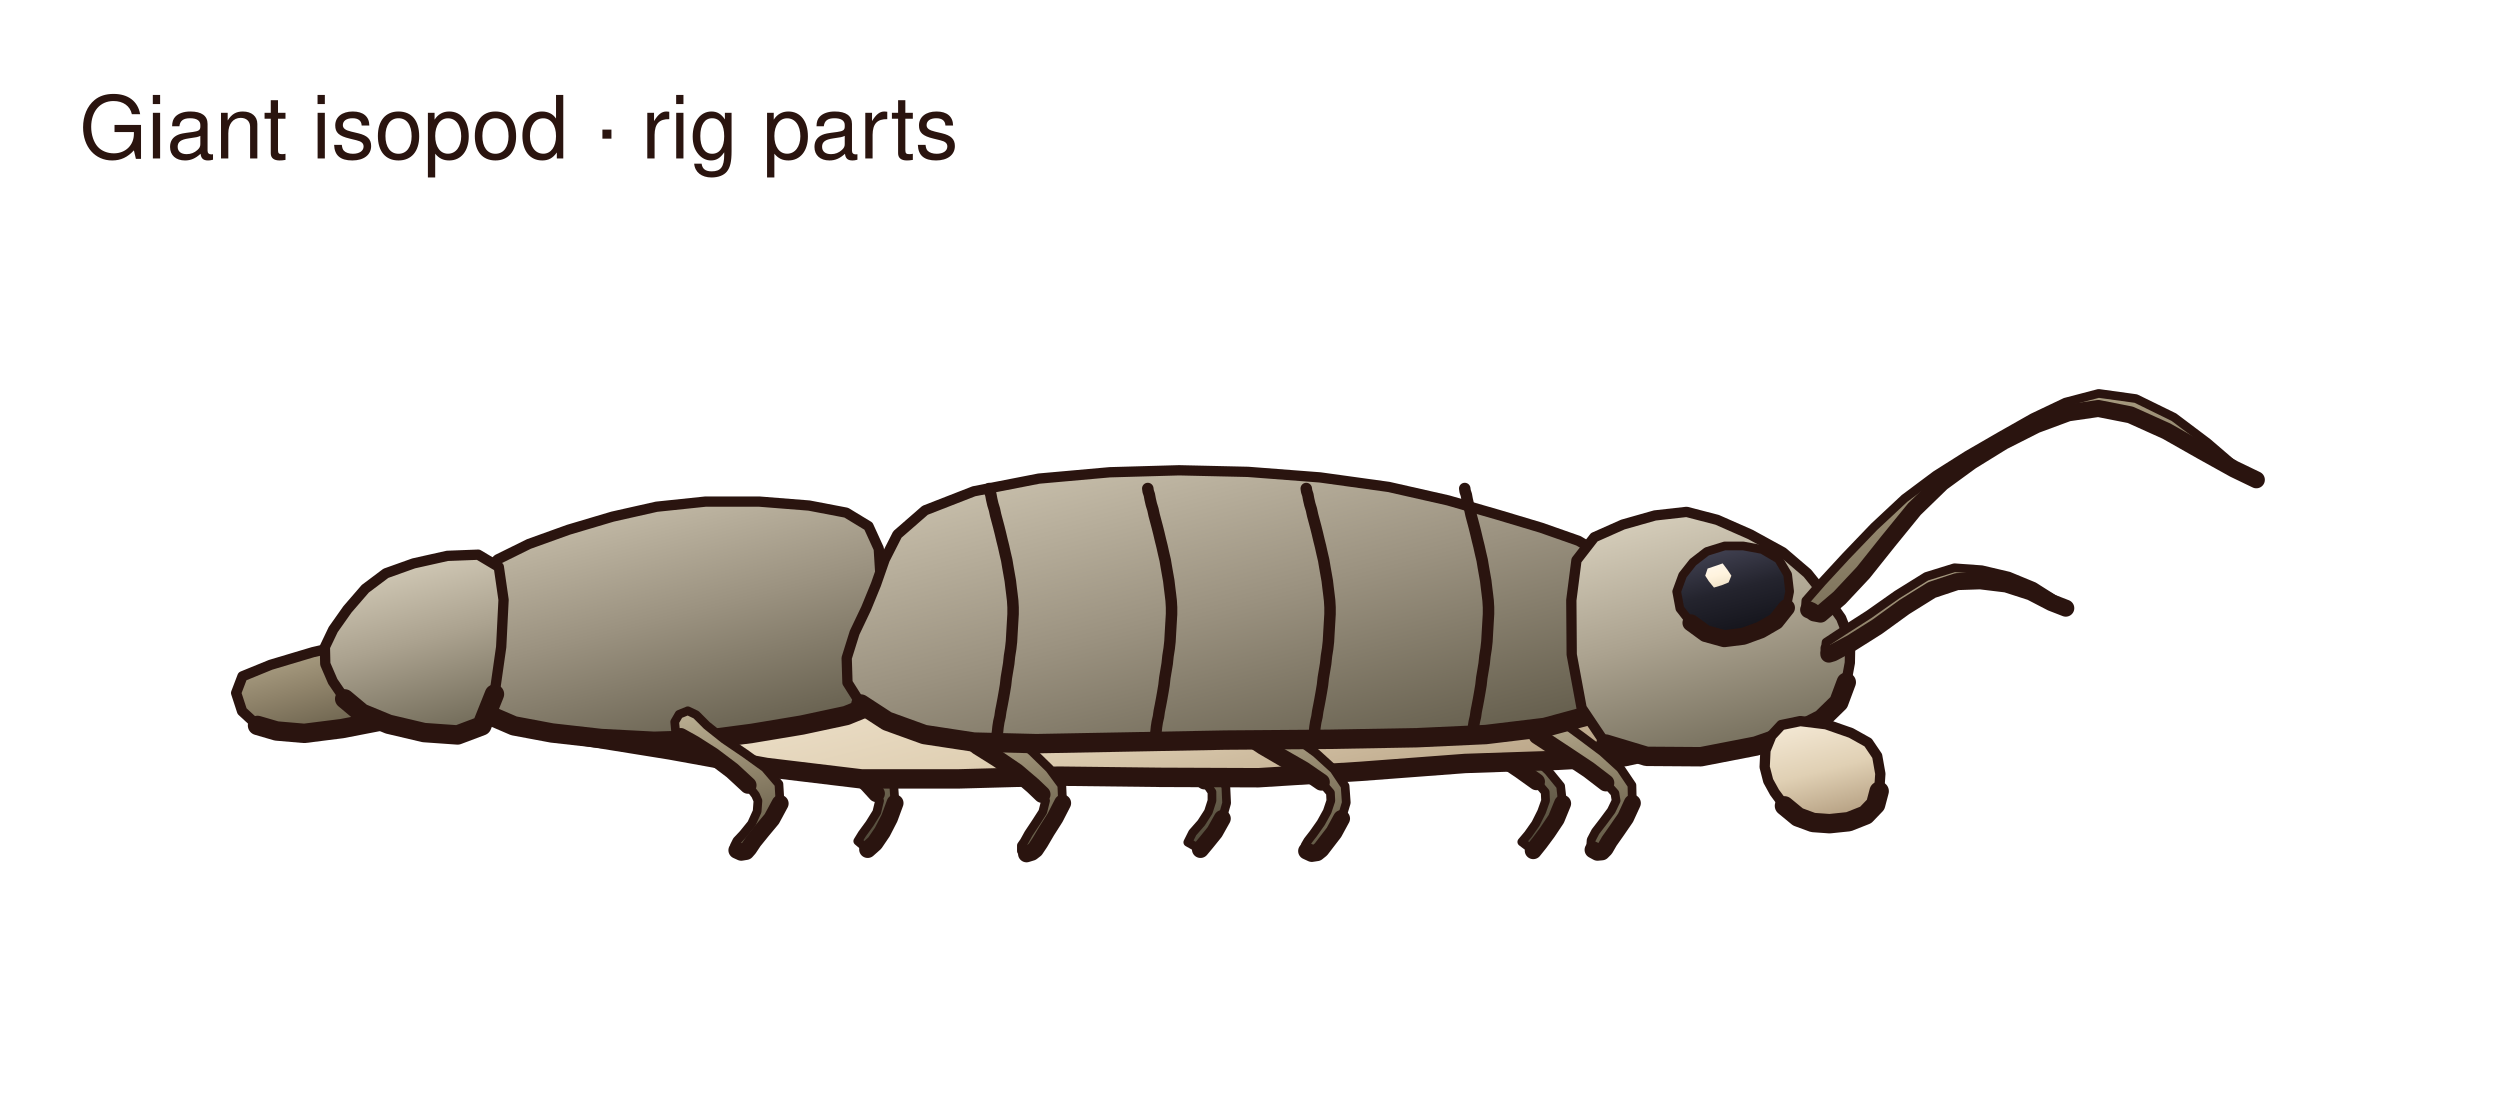
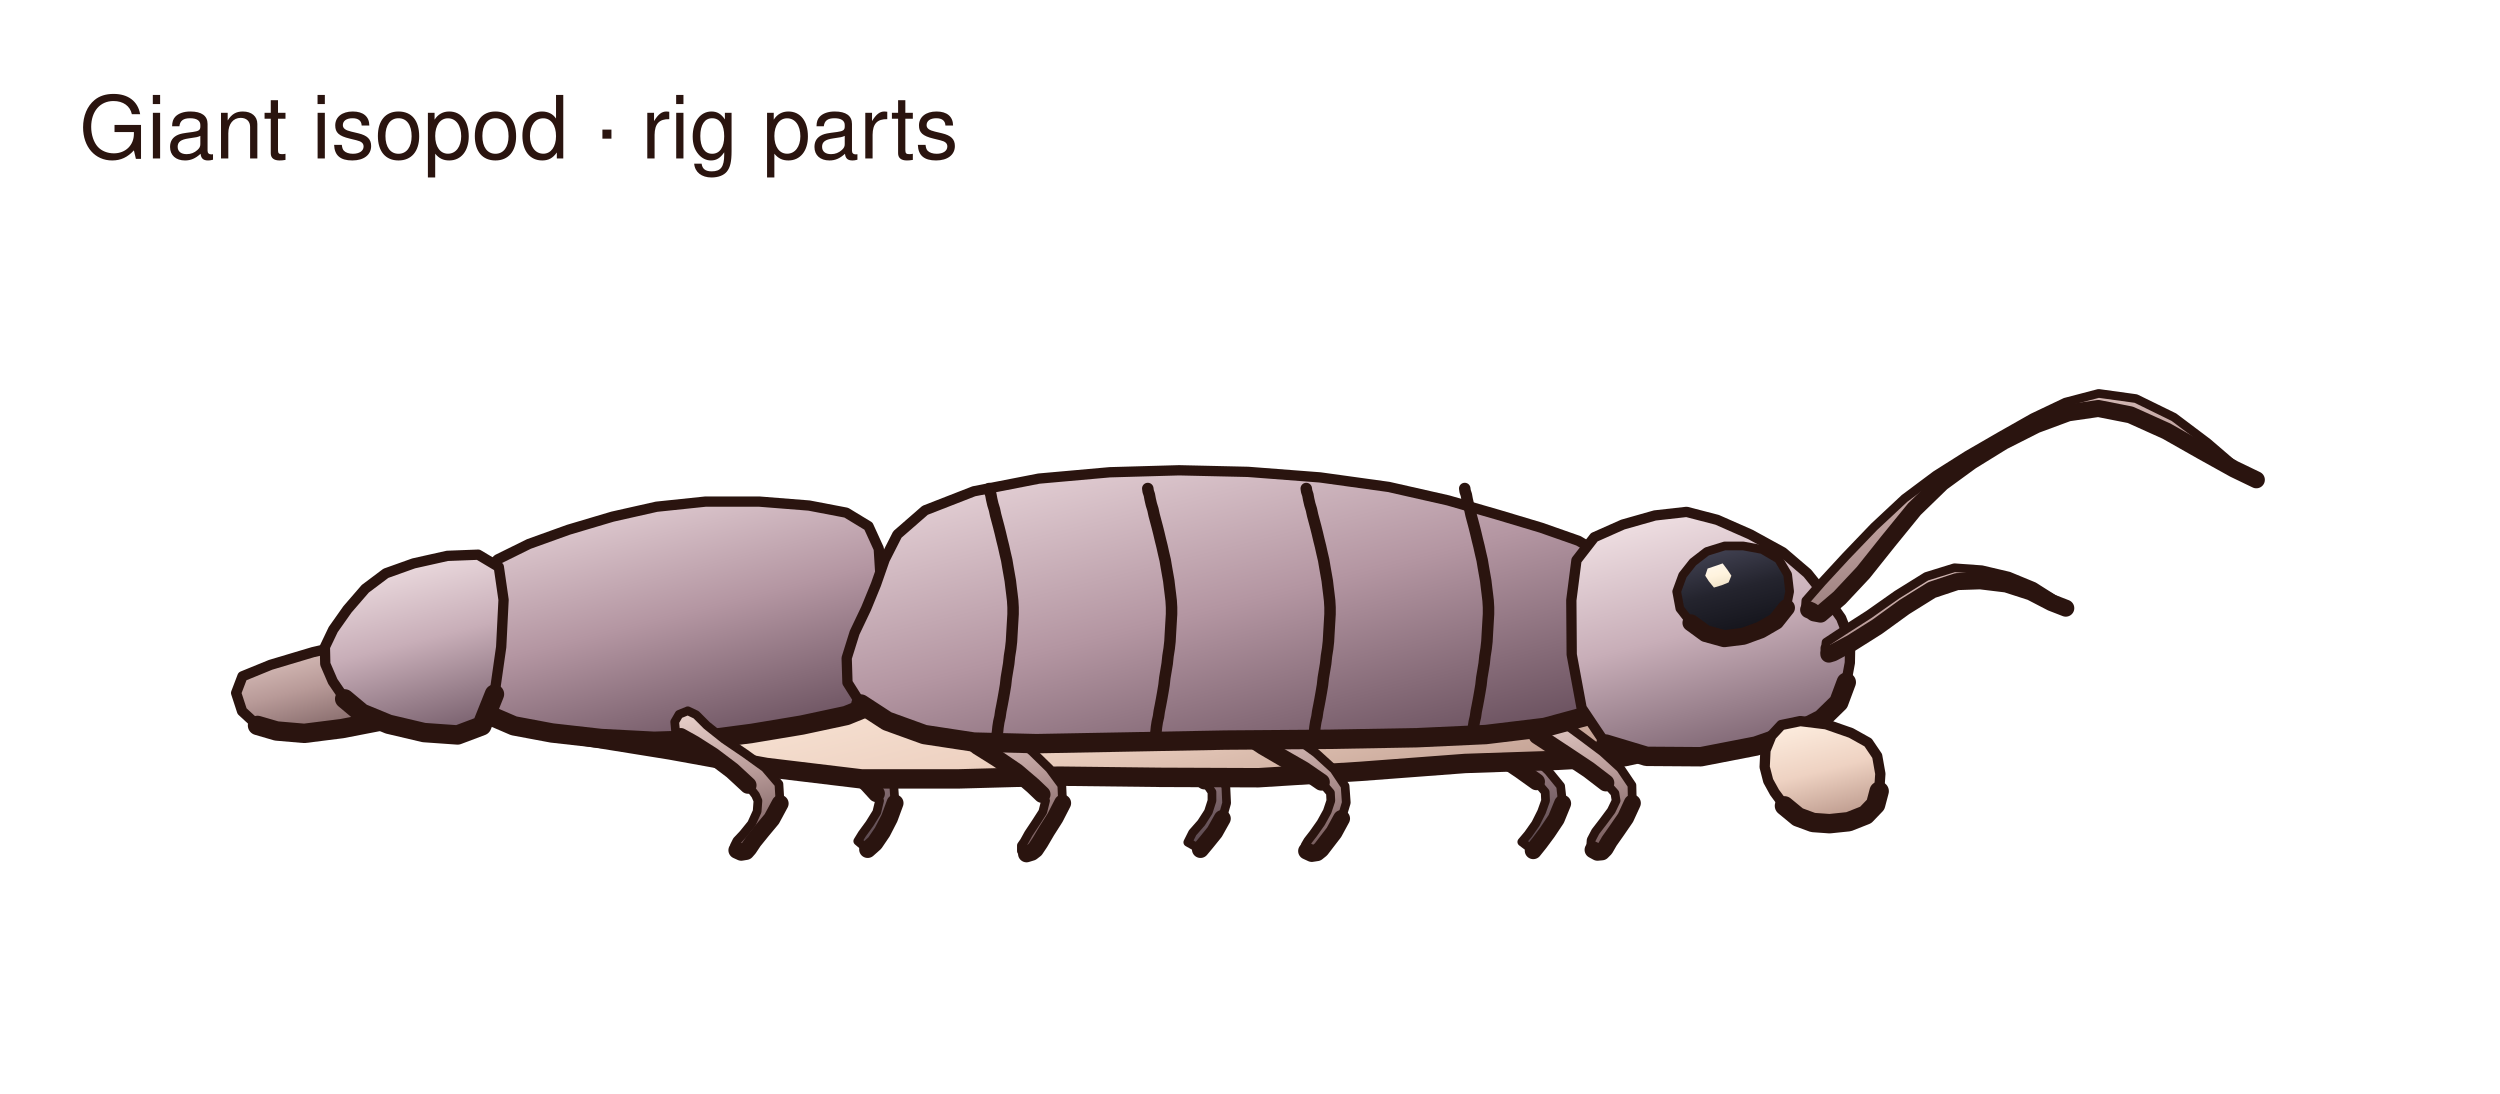
<svg xmlns="http://www.w3.org/2000/svg" width="631" height="276" viewBox="0 0 631 276">
  <defs>
    <linearGradient id="gp-leg-far-0_0" gradientUnits="userSpaceOnUse" x1="377.7" y1="178.5" x2="387.1" y2="215.9">
-       <stop offset="0" stop-color="#9A8F77" />
-       <stop offset=".48" stop-color="#766C57" />
-       <stop offset="1" stop-color="#4A4334" />
+       <stop offset="0" stop-color="#C2AAAA" />
+       <stop offset=".48" stop-color="#94797E" />
+       <stop offset="1" stop-color="#504046" />
    </linearGradient>
    <linearGradient id="gp-leg-far-1_1" gradientUnits="userSpaceOnUse" x1="293.7" y1="178.5" x2="303.1" y2="215.9">
-       <stop offset="0" stop-color="#9A8F77" />
-       <stop offset=".48" stop-color="#766C57" />
-       <stop offset="1" stop-color="#4A4334" />
+       <stop offset="0" stop-color="#C2AAAA" />
+       <stop offset=".48" stop-color="#94797E" />
+       <stop offset="1" stop-color="#504046" />
    </linearGradient>
    <linearGradient id="gp-leg-far-2_2" gradientUnits="userSpaceOnUse" x1="209.7" y1="178.5" x2="219.1" y2="215.9">
-       <stop offset="0" stop-color="#9A8F77" />
-       <stop offset=".48" stop-color="#766C57" />
-       <stop offset="1" stop-color="#4A4334" />
+       <stop offset="0" stop-color="#C2AAAA" />
+       <stop offset=".48" stop-color="#94797E" />
+       <stop offset="1" stop-color="#504046" />
    </linearGradient>
    <linearGradient id="gp-belly_3" gradientUnits="userSpaceOnUse" x1="260" y1="139.9" x2="283.8" y2="235">
-       <stop offset="0" stop-color="#F6EBD8" />
-       <stop offset=".48" stop-color="#E0D0B4" />
-       <stop offset="1" stop-color="#A99274" />
+       <stop offset="0" stop-color="#FFF0E2" />
+       <stop offset=".48" stop-color="#EED2C2" />
+       <stop offset="1" stop-color="#B08C80" />
    </linearGradient>
    <linearGradient id="gp-rear-body_4" gradientUnits="userSpaceOnUse" x1="160.8" y1="115.2" x2="181.6" y2="198.4">
-       <stop offset="0" stop-color="#D2C9B5" />
-       <stop offset=".48" stop-color="#9B9280" />
-       <stop offset="1" stop-color="#585241" />
+       <stop offset="0" stop-color="#EEDCE0" />
+       <stop offset=".48" stop-color="#B496A2" />
+       <stop offset="1" stop-color="#5A4250" />
    </linearGradient>
    <linearGradient id="gp-uropod_5" gradientUnits="userSpaceOnUse" x1="77.8" y1="156.8" x2="86.1" y2="189.9">
-       <stop offset="0" stop-color="#BCB093" />
-       <stop offset=".48" stop-color="#8F836A" />
-       <stop offset="1" stop-color="#5B5340" />
+       <stop offset="0" stop-color="#EAD2CC" />
+       <stop offset=".48" stop-color="#B89A98" />
+       <stop offset="1" stop-color="#6A5052" />
    </linearGradient>
    <linearGradient id="gp-pleotelson_6" gradientUnits="userSpaceOnUse" x1="97.9" y1="136.4" x2="111.3" y2="189.7">
-       <stop offset="0" stop-color="#DDD5C2" />
-       <stop offset=".48" stop-color="#ABA28F" />
-       <stop offset="1" stop-color="#686250" />
+       <stop offset="0" stop-color="#F6E8EA" />
+       <stop offset=".48" stop-color="#C8AEB8" />
+       <stop offset="1" stop-color="#6C5462" />
    </linearGradient>
    <linearGradient id="gp-leg-0_7" gradientUnits="userSpaceOnUse" x1="394.5" y1="177.8" x2="404.3" y2="217">
-       <stop offset="0" stop-color="#BCB093" />
-       <stop offset=".48" stop-color="#8F836A" />
-       <stop offset="1" stop-color="#5B5340" />
+       <stop offset="0" stop-color="#EAD2CC" />
+       <stop offset=".48" stop-color="#B89A98" />
+       <stop offset="1" stop-color="#6A5052" />
    </linearGradient>
    <linearGradient id="gp-leg-1_8" gradientUnits="userSpaceOnUse" x1="322.5" y1="177.8" x2="332.3" y2="217">
-       <stop offset="0" stop-color="#BCB093" />
-       <stop offset=".48" stop-color="#8F836A" />
-       <stop offset="1" stop-color="#5B5340" />
+       <stop offset="0" stop-color="#EAD2CC" />
+       <stop offset=".48" stop-color="#B89A98" />
+       <stop offset="1" stop-color="#6A5052" />
    </linearGradient>
    <linearGradient id="gp-leg-2_9" gradientUnits="userSpaceOnUse" x1="250.5" y1="177.8" x2="260.3" y2="217">
-       <stop offset="0" stop-color="#BCB093" />
-       <stop offset=".48" stop-color="#8F836A" />
-       <stop offset="1" stop-color="#5B5340" />
+       <stop offset="0" stop-color="#EAD2CC" />
+       <stop offset=".48" stop-color="#B89A98" />
+       <stop offset="1" stop-color="#6A5052" />
    </linearGradient>
    <linearGradient id="gp-leg-3_10" gradientUnits="userSpaceOnUse" x1="178.5" y1="177.8" x2="188.3" y2="217">
-       <stop offset="0" stop-color="#BCB093" />
-       <stop offset=".48" stop-color="#8F836A" />
-       <stop offset="1" stop-color="#5B5340" />
+       <stop offset="0" stop-color="#EAD2CC" />
+       <stop offset=".48" stop-color="#B89A98" />
+       <stop offset="1" stop-color="#6A5052" />
    </linearGradient>
    <linearGradient id="gp-body_11" gradientUnits="userSpaceOnUse" x1="299.6" y1="97.8" x2="327.7" y2="210.1">
-       <stop offset="0" stop-color="#D2C9B5" />
-       <stop offset=".48" stop-color="#9B9280" />
-       <stop offset="1" stop-color="#585241" />
+       <stop offset="0" stop-color="#EEDCE0" />
+       <stop offset=".48" stop-color="#B496A2" />
+       <stop offset="1" stop-color="#5A4250" />
    </linearGradient>
    <linearGradient id="gp-head_12" gradientUnits="userSpaceOnUse" x1="422.6" y1="122.7" x2="441.2" y2="197.1">
-       <stop offset="0" stop-color="#DDD5C2" />
-       <stop offset=".48" stop-color="#ABA28F" />
-       <stop offset="1" stop-color="#686250" />
+       <stop offset="0" stop-color="#F6E8EA" />
+       <stop offset=".48" stop-color="#C8AEB8" />
+       <stop offset="1" stop-color="#6C5462" />
    </linearGradient>
    <linearGradient id="gp-eye_13" gradientUnits="userSpaceOnUse" x1="434.1" y1="134.8" x2="441.3" y2="163.7">
      <stop offset="0" stop-color="#4A4A5C" />
      <stop offset=".48" stop-color="#24242E" />
      <stop offset="1" stop-color="#0E0E14" />
    </linearGradient>
    <linearGradient id="gp-eye-glint_14" gradientUnits="userSpaceOnUse" x1="432.8" y1="142" x2="434.5" y2="148.5">
      <stop offset="0" stop-color="#FFF8EC" />
      <stop offset=".48" stop-color="#FFF3DE" />
      <stop offset="1" stop-color="#EFE2C8" />
    </linearGradient>
    <linearGradient id="gp-antenna_15" gradientUnits="userSpaceOnUse" x1="502.9" y1="88.1" x2="522.7" y2="167.3">
-       <stop offset="0" stop-color="#BCB093" />
-       <stop offset=".48" stop-color="#8F836A" />
-       <stop offset="1" stop-color="#5B5340" />
+       <stop offset="0" stop-color="#EAD2CC" />
+       <stop offset=".48" stop-color="#B89A98" />
+       <stop offset="1" stop-color="#6A5052" />
    </linearGradient>
    <linearGradient id="gp-antennule_16" gradientUnits="userSpaceOnUse" x1="486.6" y1="137.4" x2="495.2" y2="171.7">
-       <stop offset="0" stop-color="#BCB093" />
-       <stop offset=".48" stop-color="#8F836A" />
-       <stop offset="1" stop-color="#5B5340" />
+       <stop offset="0" stop-color="#EAD2CC" />
+       <stop offset=".48" stop-color="#B89A98" />
+       <stop offset="1" stop-color="#6A5052" />
    </linearGradient>
    <linearGradient id="gp-maxilliped_17" gradientUnits="userSpaceOnUse" x1="456.3" y1="179.9" x2="463.9" y2="210.3">
-       <stop offset="0" stop-color="#F6EBD8" />
-       <stop offset=".48" stop-color="#E0D0B4" />
-       <stop offset="1" stop-color="#A99274" />
+       <stop offset="0" stop-color="#FFF0E2" />
+       <stop offset=".48" stop-color="#EED2C2" />
+       <stop offset="1" stop-color="#B08C80" />
    </linearGradient>
  </defs>
  <text x="20" y="40" font-family="Nimbus Sans, sans-serif" font-size="22" font-weight="normal" fill="#2A140F" text-anchor="start">Giant isopod · rig parts</text>
  <g id="leg-far-0" data-parent="body" data-pivot="373.7,183.3">
    <g>
      <path id="p-leg-far-0_0" d="M371.6 185.8L374.6 188L378.8 191.1L383.6 194.3L387.8 197.3L390 199.9L390.1 202.1L389.1 204.9L387.6 207.9L385.7 210.6L384.1 212.5L387 214.7L388.6 212.7L390.6 210L392.8 206.7L394.4 202.8L393.9 198.4L390.8 194.6L386.6 190.7L382.2 186.7L378 183.4L375.3 181.3L373.7 180.6L371.9 180.6L370.3 182.1L370.4 184.2Z" fill="url(#gp-leg-far-0_0)" />
      <path d="M371.6 185.8L374.6 188L378.8 191.1L383.6 194.3L387.8 197.3L390 199.9L390.1 202.1L389.1 204.9L387.6 207.9L385.7 210.6L384.1 212.5L387 214.7L388.6 212.7L390.6 210L392.8 206.7L394.4 202.8L393.9 198.4L390.8 194.6L386.6 190.7L382.2 186.7L378 183.4L375.3 181.3L373.7 180.6L371.9 180.6L370.3 182.1L370.4 184.2Z" fill="none" stroke="#2A140F" stroke-width="2.2" stroke-linejoin="round" />
      <path d="M371.6 185.8L374.6 188L378.8 191.1L383.6 194.3L387.8 197.3" fill="none" stroke="#2A140F" stroke-width="4.3" stroke-linecap="round" stroke-linejoin="round" />
      <path d="M387 214.7L388.6 212.7L390.6 210L392.8 206.7L394.4 202.8" fill="none" stroke="#2A140F" stroke-width="4.3" stroke-linecap="round" stroke-linejoin="round" />
    </g>
  </g>
  <g id="leg-far-1" data-parent="body" data-pivot="289.7,183.3">
    <g>
      <path id="p-leg-far-1_1" d="M287.8 185.6L290.8 187.7L295.1 190.7L299.9 193.9L304 197.1L305.9 199.9L305.9 202.1L305 204.9L303.2 207.7L301 210.2L299.8 212.6L303 214.4L304.5 212.6L306.6 210L308.5 206.6L309.6 202.7L309.4 198.5L306.9 194.5L302.7 190.6L298.1 186.8L294.2 183.2L291.7 180.6L289.8 180.1L287.8 180.5L286.2 182L286.3 184.2Z" fill="url(#gp-leg-far-1_1)" />
      <path d="M287.8 185.6L290.8 187.7L295.1 190.7L299.9 193.9L304 197.1L305.9 199.9L305.9 202.1L305 204.9L303.2 207.7L301 210.2L299.8 212.6L303 214.4L304.5 212.6L306.6 210L308.5 206.6L309.6 202.7L309.4 198.5L306.9 194.5L302.7 190.6L298.1 186.8L294.2 183.2L291.7 180.6L289.8 180.1L287.8 180.5L286.2 182L286.3 184.2Z" fill="none" stroke="#2A140F" stroke-width="2.2" stroke-linejoin="round" />
      <path d="M287.8 185.6L290.8 187.7L295.1 190.7L299.9 193.9L304 197.1" fill="none" stroke="#2A140F" stroke-width="4.3" stroke-linecap="round" stroke-linejoin="round" />
      <path d="M303 214.4L304.5 212.6L306.6 210L308.5 206.6" fill="none" stroke="#2A140F" stroke-width="4.3" stroke-linecap="round" stroke-linejoin="round" />
    </g>
  </g>
  <g id="leg-far-2" data-parent="body" data-pivot="205.7,183.3">
    <g>
      <path id="p-leg-far-2_2" d="M204.1 185.3L206.7 187.8L211 190.9L215.5 194.4L219.1 198L221.2 200.3L222 202.1L221.3 205L219.5 207.9L217.6 210.5L216.5 212.3L219 214.4L220.8 212.8L222.7 210L224.5 206.5L225.9 202.7L225.6 198.5L222.7 194.7L218.7 190.6L214.5 186.3L210.5 182.8L207.7 180.6L205.8 180L203.9 180.6L203.1 182.3L203.4 183.9Z" fill="url(#gp-leg-far-2_2)" />
      <path d="M204.1 185.3L206.7 187.8L211 190.9L215.5 194.4L219.1 198L221.2 200.3L222 202.1L221.3 205L219.5 207.9L217.6 210.5L216.5 212.3L219 214.4L220.8 212.8L222.7 210L224.5 206.5L225.9 202.7L225.6 198.5L222.7 194.7L218.7 190.6L214.5 186.3L210.5 182.8L207.7 180.6L205.8 180L203.9 180.6L203.1 182.3L203.4 183.9Z" fill="none" stroke="#2A140F" stroke-width="2.2" stroke-linejoin="round" />
      <path d="M204.1 185.3L206.7 187.8L211 190.9L215.5 194.4L219.1 198L221.2 200.3" fill="none" stroke="#2A140F" stroke-width="4.3" stroke-linecap="round" stroke-linejoin="round" />
      <path d="M219 214.4L220.8 212.8L222.7 210L224.5 206.5L225.9 202.7" fill="none" stroke="#2A140F" stroke-width="4.3" stroke-linecap="round" stroke-linejoin="round" />
    </g>
  </g>
  <g id="belly" data-parent="body" data-pivot="157.7,185.3">
    <g>
      <path id="p-belly_3" d="M133.3 183L148.1 185.9L169.2 189.3L193.4 193.7L217.5 196.6L241.7 196.6L267.2 195.9L292.8 196.2L317.6 196.3L343.3 194.7L369.8 192.7L393.3 191.9L410 191L422.9 188.2L433.2 184.7L431.5 180L409.7 177.9L353.6 178.3L271.6 179.2L189.7 178.7L133.7 178.2L112.3 178.9L111.4 177L121.2 179.7Z" fill="url(#gp-belly_3)" />
      <path d="M133.3 183L148.1 185.9L169.2 189.3L193.4 193.7L217.5 196.6L241.7 196.6L267.2 195.9L292.8 196.2L317.6 196.3L343.3 194.7L369.8 192.7L393.3 191.9L410 191L422.9 188.2L433.2 184.7L431.5 180L409.7 177.9L353.6 178.3L271.6 179.2L189.7 178.7L133.7 178.2L112.3 178.9L111.4 177L121.2 179.7Z" fill="none" stroke="#2A140F" stroke-width="2.6" stroke-linejoin="round" />
      <path d="M111.4 177L121.2 179.7L133.3 183L148.1 185.9L169.2 189.3L193.4 193.7L217.5 196.6L241.7 196.6L267.2 195.9L292.8 196.2L317.6 196.3L343.3 194.7L369.8 192.7L393.3 191.9L410 191L422.9 188.2L433.2 184.7" fill="none" stroke="#2A140F" stroke-width="4.9" stroke-linecap="round" stroke-linejoin="round" />
    </g>
  </g>
  <g id="rear-body" data-parent="body" data-pivot="217.7,161.3">
    <g>
      <path id="p-rear-body_4" d="M222.3 151.2L222.2 144.9L221.8 138.5L219.2 132.8L213.6 129.4L204.2 127.6L191.6 126.6L178.1 126.6L165.7 127.9L154.6 130.4L143.5 133.7L133.5 137.3L125.6 141.2L120.4 146.4L117.8 152.9L117 159.4L117 165.3L117.4 170.8L119.1 176.1L123.2 180.4L129.7 183.2L139.3 185L151.7 186.4L165.1 187.1L177.6 186.7L189.8 185.1L202.4 183L213.6 180.6L221.7 177.3L225.5 172L225.5 164.9L223.7 157.8Z" fill="url(#gp-rear-body_4)" />
      <path d="M222.3 151.2L222.2 144.9L221.8 138.5L219.2 132.8L213.6 129.4L204.2 127.6L191.6 126.6L178.1 126.6L165.7 127.9L154.6 130.4L143.5 133.7L133.5 137.3L125.6 141.2L120.4 146.4L117.8 152.9L117 159.4L117 165.3L117.4 170.8L119.1 176.1L123.2 180.4L129.7 183.2L139.3 185L151.7 186.4L165.1 187.1L177.6 186.7L189.8 185.1L202.4 183L213.6 180.6L221.7 177.3L225.5 172L225.5 164.9L223.7 157.8Z" fill="none" stroke="#2A140F" stroke-width="2.6" stroke-linejoin="round" />
      <path d="M123.2 180.4L129.7 183.2L139.3 185L151.7 186.4L165.1 187.1L177.6 186.7L189.8 185.1L202.4 183L213.6 180.6L221.7 177.3L225.5 172" fill="none" stroke="#2A140F" stroke-width="4.9" stroke-linecap="round" stroke-linejoin="round" />
    </g>
  </g>
  <g id="uropod" data-parent="pleotelson" data-pivot="101.7,169.3">
    <g>
      <path id="p-uropod_5" d="M97.5 162L89.9 162.1L79 164.6L68.3 167.8L61.2 170.7L59.6 174.9L61.1 179.5L65 183.1L69.8 184.5L76.8 185.1L86.3 183.9L95.6 182.1L102.2 179.8L104.3 175L104.3 169.2L101.7 164.1Z" fill="url(#gp-uropod_5)" />
      <path d="M97.5 162L89.9 162.1L79 164.6L68.3 167.8L61.2 170.7L59.6 174.9L61.1 179.5L65 183.1L69.8 184.5L76.8 185.1L86.3 183.9L95.6 182.1L102.2 179.8L104.3 175L104.3 169.2L101.7 164.1Z" fill="none" stroke="#2A140F" stroke-width="2.6" stroke-linejoin="round" />
      <path d="M65 183.1L69.8 184.5L76.8 185.1L86.3 183.9L95.6 182.1L102.2 179.8L104.3 175" fill="none" stroke="#2A140F" stroke-width="4.9" stroke-linecap="round" stroke-linejoin="round" />
    </g>
  </g>
  <g id="pleotelson" data-parent="rear-body" data-pivot="121.7,163.3">
    <g>
      <path id="p-pleotelson_6" d="M125.9 143.1L120.7 140L112.9 140.3L104.4 142.2L97.4 144.7L92.2 148.6L87.7 153.8L84.1 158.9L82 163.3L82.1 167.6L84 172L87 176.4L91.3 180L98.1 182.8L107 184.9L115.5 185.5L121.6 183.2L124.8 175.2L126.5 163.3L127.1 151.4Z" fill="url(#gp-pleotelson_6)" />
      <path d="M125.9 143.1L120.7 140L112.9 140.3L104.4 142.2L97.4 144.7L92.2 148.6L87.7 153.8L84.1 158.9L82 163.3L82.1 167.6L84 172L87 176.4L91.3 180L98.1 182.8L107 184.9L115.5 185.5L121.6 183.2L124.8 175.2L126.5 163.3L127.1 151.4Z" fill="none" stroke="#2A140F" stroke-width="2.6" stroke-linejoin="round" />
      <path d="M87 176.4L91.3 180L98.1 182.8L107 184.9L115.5 185.5L121.6 183.2L124.8 175.2" fill="none" stroke="#2A140F" stroke-width="4.9" stroke-linecap="round" stroke-linejoin="round" />
    </g>
  </g>
  <g id="leg-0" data-parent="body" data-pivot="389.7,183.3">
    <g>
      <path id="p-leg-0_7" d="M388 185.7L391.2 187.8L395.9 190.9L401 194.3L405.3 197.6L407.6 200.2L407.9 202.1L406.7 204.6L404.7 207.3L402.7 209.9L401.6 212L401.5 213.4L402.1 214.5L403.2 215.1L404.3 215L405.1 214.2L406.2 212.3L408.1 209.6L410.3 206.4L412 202.7L411.9 198.2L409 193.9L404.5 189.8L399.3 185.9L394.8 182.6L391.8 180.1L389.6 179.3L387.3 180.1L386.2 182.2L386.6 184.3Z" fill="url(#gp-leg-0_7)" />
      <path d="M388 185.7L391.2 187.8L395.9 190.9L401 194.3L405.3 197.6L407.6 200.2L407.9 202.1L406.7 204.6L404.7 207.3L402.7 209.9L401.6 212L401.5 213.4L402.1 214.5L403.2 215.1L404.3 215L405.1 214.2L406.2 212.3L408.1 209.6L410.3 206.4L412 202.7L411.9 198.2L409 193.9L404.5 189.8L399.3 185.9L394.8 182.6L391.8 180.1L389.6 179.3L387.3 180.1L386.2 182.2L386.6 184.3Z" fill="none" stroke="#2A140F" stroke-width="2.2" stroke-linejoin="round" />
      <path d="M388 185.7L391.2 187.8L395.9 190.9L401 194.3L405.3 197.6" fill="none" stroke="#2A140F" stroke-width="4.3" stroke-linecap="round" stroke-linejoin="round" />
      <path d="M402.1 214.5L403.2 215.1L404.3 215L405.1 214.2L406.2 212.3L408.1 209.6L410.3 206.4L412 202.7" fill="none" stroke="#2A140F" stroke-width="4.3" stroke-linecap="round" stroke-linejoin="round" />
    </g>
  </g>
  <g id="leg-1" data-parent="body" data-pivot="317.7,183.3">
    <g>
      <path id="p-leg-1_8" d="M315.5 186.2L318.8 188.4L323.6 191.2L329 194.3L333.5 197.4L335.8 200.1L335.9 202.1L335 204.8L333.4 207.7L331.5 210.4L330.1 212.2L329.4 213.4L329.8 214.8L331.1 215.4L332.4 215.2L333.4 214.4L334.7 212.7L336.7 210.1L338.6 206.6L339.8 202.6L339.5 198.4L336.7 194.2L332.2 190.1L327 186.3L322.5 183L319.7 180.4L317.6 179.4L315.2 180L314 182.1L314.2 184.4Z" fill="url(#gp-leg-1_8)" />
      <path d="M315.5 186.2L318.8 188.4L323.6 191.2L329 194.3L333.5 197.4L335.8 200.1L335.9 202.1L335 204.8L333.4 207.7L331.5 210.4L330.1 212.2L329.4 213.4L329.8 214.8L331.1 215.4L332.4 215.2L333.4 214.4L334.7 212.7L336.7 210.1L338.6 206.6L339.8 202.6L339.5 198.4L336.7 194.2L332.2 190.1L327 186.3L322.5 183L319.7 180.4L317.6 179.4L315.2 180L314 182.1L314.2 184.4Z" fill="none" stroke="#2A140F" stroke-width="2.2" stroke-linejoin="round" />
      <path d="M315.5 186.2L318.8 188.4L323.6 191.2L329 194.3L333.5 197.4" fill="none" stroke="#2A140F" stroke-width="4.3" stroke-linecap="round" stroke-linejoin="round" />
      <path d="M329.8 214.8L331.1 215.4L332.4 215.2L333.4 214.4L334.7 212.7L336.7 210.1L338.6 206.6" fill="none" stroke="#2A140F" stroke-width="4.3" stroke-linecap="round" stroke-linejoin="round" />
    </g>
  </g>
  <g id="leg-2" data-parent="body" data-pivot="245.7,183.3">
    <g>
      <path id="p-leg-2_9" d="M243.8 185.9L246.8 188.4L251.6 191.4L256.6 194.8L260.7 198.3L263 200.5L263.9 202.1L263.2 204.9L261.4 207.7L259.6 210.4L258.5 212.4L257.8 213.4L257.8 214.8L259.1 215.5L260.4 215.1L261.3 214.4L262.5 212.6L264.2 209.7L266.3 206.4L268.2 202.7L268 198.2L264.9 194L260.5 189.7L255.6 185.5L250.9 182.4L247.6 180.5L245.6 180L243.7 180.7L242.9 182.4L243 184.2Z" fill="url(#gp-leg-2_9)" />
      <path d="M243.8 185.9L246.8 188.4L251.6 191.4L256.6 194.8L260.7 198.3L263 200.5L263.9 202.1L263.2 204.9L261.4 207.7L259.6 210.4L258.5 212.4L257.8 213.4L257.8 214.8L259.1 215.5L260.4 215.1L261.3 214.4L262.5 212.6L264.2 209.7L266.3 206.4L268.2 202.7L268 198.2L264.9 194L260.5 189.7L255.6 185.5L250.9 182.4L247.6 180.5L245.6 180L243.7 180.7L242.9 182.4L243 184.2Z" fill="none" stroke="#2A140F" stroke-width="2.2" stroke-linejoin="round" />
      <path d="M243.8 185.9L246.8 188.4L251.6 191.4L256.6 194.8L260.7 198.3L263 200.5" fill="none" stroke="#2A140F" stroke-width="4.3" stroke-linecap="round" stroke-linejoin="round" />
      <path d="M259.1 215.5L260.4 215.1L261.3 214.4L262.5 212.6L264.2 209.7L266.3 206.4L268.2 202.7" fill="none" stroke="#2A140F" stroke-width="4.3" stroke-linecap="round" stroke-linejoin="round" />
    </g>
  </g>
  <g id="leg-3" data-parent="body" data-pivot="173.7,183.3">
    <g>
      <path id="p-leg-3_10" d="M171.8 185.9L175.2 187.8L179.9 190.8L184.8 194.5L188.8 198.2L190.7 200.7L191.3 202.1L191.1 204.8L189.7 207.9L187.6 210.5L186 212.2L185.4 213.4L186 214.6L187.1 215.1L188.3 214.9L189 214.1L190.2 212.3L192.3 209.7L194.8 206.7L196.9 202.8L196.6 197.9L193.1 193.8L188.1 190.2L182.8 186.6L178.4 183.1L175.7 180.4L173.6 179.4L171.4 180.3L170.3 182.2L170.5 184.4Z" fill="url(#gp-leg-3_10)" />
      <path d="M171.8 185.9L175.2 187.8L179.9 190.8L184.8 194.5L188.8 198.2L190.7 200.7L191.3 202.1L191.1 204.8L189.7 207.9L187.6 210.5L186 212.2L185.4 213.4L186 214.6L187.1 215.1L188.3 214.9L189 214.1L190.2 212.3L192.3 209.7L194.8 206.7L196.9 202.8L196.6 197.9L193.1 193.8L188.1 190.2L182.8 186.6L178.4 183.1L175.7 180.4L173.6 179.4L171.4 180.3L170.3 182.2L170.5 184.4Z" fill="none" stroke="#2A140F" stroke-width="2.2" stroke-linejoin="round" />
      <path d="M171.8 185.9L175.2 187.8L179.9 190.8L184.8 194.5L188.8 198.2" fill="none" stroke="#2A140F" stroke-width="4.3" stroke-linecap="round" stroke-linejoin="round" />
      <path d="M186 214.6L187.1 215.1L188.3 214.9L189 214.1L190.2 212.3L192.3 209.7L194.8 206.7L196.9 202.8" fill="none" stroke="#2A140F" stroke-width="4.3" stroke-linecap="round" stroke-linejoin="round" />
    </g>
  </g>
  <g id="body" data-parent="root" data-pivot="157.7,185.3">
    <g>
      <path id="p-body_11" d="M218.6 153.6L221.1 147.5L223.3 141.2L226.5 134.9L233.5 128.8L245.8 124L262.2 120.8L280.1 119.2L297.6 118.7L315 119.1L333.2 120.5L350.5 122.9L365.5 126.3L378 129.9L389 133.2L398.4 136.5L406 141L411.9 148.4L415 158.3L414.6 168.1L410.1 175.7L401.7 180.4L389.9 183.6L375 185.4L357.6 186.2L335.5 186.6L309.2 186.8L283.1 187.3L261.6 187.7L245.8 187.3L233.3 185.4L223.9 182L217.3 177.7L213.9 172.3L213.7 166.1L215.7 159.7Z" fill="url(#gp-body_11)" />
      <path d="M218.6 153.6L221.1 147.5L223.3 141.2L226.5 134.9L233.5 128.8L245.8 124L262.2 120.8L280.1 119.2L297.6 118.7L315 119.1L333.2 120.5L350.5 122.9L365.5 126.3L378 129.9L389 133.2L398.4 136.5L406 141L411.9 148.4L415 158.3L414.6 168.1L410.1 175.7L401.7 180.4L389.9 183.6L375 185.4L357.6 186.2L335.5 186.6L309.2 186.8L283.1 187.3L261.6 187.7L245.8 187.3L233.3 185.4L223.9 182L217.3 177.7L213.9 172.3L213.7 166.1L215.7 159.7Z" fill="none" stroke="#2A140F" stroke-width="2.6" stroke-linejoin="round" />
      <path d="M414.6 168.1L410.1 175.7L401.7 180.4L389.9 183.6L375 185.4L357.6 186.2L335.5 186.6L309.2 186.8L283.1 187.3L261.6 187.7L245.8 187.3L233.3 185.4L223.9 182L217.3 177.7" fill="none" stroke="#2A140F" stroke-width="4.9" stroke-linecap="round" stroke-linejoin="round" />
    </g>
  </g>
  <g id="body-seg-0" data-parent="body">
    <g>
      <path d="M249.7 123.3L249.8 124L250.1 124.9L250.3 126L250.6 127.3L251 128.6L251.3 130L251.7 131.5L252.1 133L252.5 134.6L252.9 136.3L253.3 137.9L253.7 139.7L254.1 141.4L254.4 143.2L254.7 144.9L255 146.6L255.2 148.3L255.4 149.9L255.6 151.6L255.7 153.3L255.7 155L255.6 156.7L255.5 158.4L255.4 160.1L255.3 161.9L255.1 163.7L254.8 165.6L254.6 167.5L254.3 169.3L254 171.1L253.8 172.9L253.5 174.7L253.2 176.4L252.9 178L252.6 179.5L252.4 180.9L252.1 182.2L251.9 183.5L251.8 184.5L251.7 185.3" fill="none" stroke="#2A140F" stroke-width="2.9" stroke-linecap="round" stroke-linejoin="round" />
    </g>
  </g>
  <g id="body-seg-1" data-parent="body">
    <g>
      <path d="M289.7 123.3L289.8 124L290.1 124.9L290.3 126L290.6 127.3L291 128.6L291.3 130L291.7 131.5L292.1 133L292.5 134.6L292.9 136.3L293.3 137.9L293.7 139.7L294.1 141.4L294.4 143.2L294.7 144.9L295 146.6L295.2 148.3L295.4 149.9L295.6 151.6L295.7 153.3L295.7 155L295.6 156.7L295.5 158.4L295.4 160.1L295.3 161.9L295.1 163.7L294.8 165.6L294.6 167.5L294.3 169.3L294 171.1L293.8 172.9L293.5 174.7L293.2 176.4L292.9 178L292.6 179.5L292.4 180.9L292.1 182.2L291.9 183.5L291.8 184.5L291.7 185.3" fill="none" stroke="#2A140F" stroke-width="2.9" stroke-linecap="round" stroke-linejoin="round" />
    </g>
  </g>
  <g id="body-seg-2" data-parent="body">
    <g>
      <path d="M329.7 123.3L329.8 124L330.1 124.9L330.3 126L330.6 127.3L331 128.6L331.3 130L331.7 131.5L332.1 133L332.5 134.6L332.9 136.3L333.3 137.9L333.7 139.7L334.1 141.4L334.4 143.2L334.7 144.9L335 146.6L335.2 148.3L335.4 149.9L335.6 151.6L335.7 153.3L335.7 155L335.6 156.7L335.5 158.4L335.4 160.1L335.3 161.9L335.1 163.7L334.8 165.6L334.6 167.5L334.3 169.3L334 171.1L333.8 172.9L333.5 174.7L333.2 176.4L332.9 178L332.6 179.5L332.4 180.9L332.1 182.2L331.9 183.5L331.8 184.5L331.7 185.3" fill="none" stroke="#2A140F" stroke-width="2.9" stroke-linecap="round" stroke-linejoin="round" />
    </g>
  </g>
  <g id="body-seg-3" data-parent="body">
    <g>
      <path d="M369.7 123.3L369.8 124L370.1 124.9L370.3 126L370.6 127.3L371 128.6L371.3 130L371.7 131.5L372.1 133L372.5 134.6L372.9 136.3L373.3 137.9L373.7 139.7L374.1 141.4L374.4 143.2L374.7 144.9L375 146.6L375.2 148.3L375.4 149.9L375.6 151.6L375.7 153.3L375.7 155L375.6 156.7L375.5 158.4L375.4 160.1L375.3 161.9L375.1 163.7L374.8 165.6L374.6 167.5L374.3 169.3L374 171.1L373.8 172.9L373.5 174.7L373.2 176.4L372.9 178L372.6 179.5L372.4 180.9L372.1 182.2L371.9 183.5L371.8 184.5L371.7 185.3" fill="none" stroke="#2A140F" stroke-width="2.9" stroke-linecap="round" stroke-linejoin="round" />
    </g>
  </g>
  <g id="head" data-parent="body" data-pivot="401.7,173.3">
    <g>
      <path id="p-head_12" d="M397.9 141.4L402.4 135.6L409.6 132.4L417.7 130.1L425.7 129.2L433.4 131.2L441.8 134.9L450 139.4L456.2 144.7L460.7 150.3L464.7 156L467 161.9L466.9 167.3L466 172.2L464.1 177.3L459.8 181.5L453.5 184.7L443.2 188.3L429.3 191L415.6 190.9L405.3 187.8L399.2 178.7L396.7 165.2L396.6 151.5Z" fill="url(#gp-head_12)" />
      <path d="M397.9 141.4L402.4 135.6L409.6 132.4L417.7 130.1L425.7 129.2L433.4 131.2L441.8 134.9L450 139.4L456.2 144.7L460.7 150.3L464.7 156L467 161.9L466.9 167.3L466 172.2L464.1 177.3L459.8 181.5L453.5 184.7L443.2 188.3L429.3 191L415.6 190.9L405.3 187.8L399.2 178.7L396.7 165.2L396.6 151.5Z" fill="none" stroke="#2A140F" stroke-width="2.6" stroke-linejoin="round" />
      <path d="M466 172.2L464.1 177.3L459.8 181.5L453.5 184.7L443.2 188.3L429.3 191L415.6 190.9L405.3 187.8" fill="none" stroke="#2A140F" stroke-width="4.9" stroke-linecap="round" stroke-linejoin="round" />
    </g>
  </g>
  <g id="eye" data-parent="head" data-pivot="437.7,149.3">
    <g>
      <path id="p-eye_13" d="M451.7 149.3L450.9 153.4L448.2 156.8L444.4 159L440 160.6L435.2 161.2L430.5 159.9L426.8 157.2L424 153.6L423.2 149.3L424.7 145.2L427.3 141.9L430.8 139.2L435.3 137.8L440 137.8L444.8 138.7L448.9 141.1L451.2 145Z" fill="url(#gp-eye_13)" />
      <path d="M451.7 149.3L450.9 153.4L448.2 156.8L444.4 159L440 160.6L435.2 161.2L430.5 159.9L426.8 157.2L424 153.6L423.2 149.3L424.7 145.2L427.3 141.9L430.8 139.2L435.3 137.8L440 137.8L444.8 138.7L448.9 141.1L451.2 145Z" fill="none" stroke="#2A140F" stroke-width="2.2" stroke-linejoin="round" />
      <path d="M450.9 153.4L448.2 156.8L444.4 159L440 160.6L435.2 161.2L430.5 159.9L426.8 157.2" fill="none" stroke="#2A140F" stroke-width="4.3" stroke-linecap="round" stroke-linejoin="round" />
    </g>
  </g>
  <g id="eye-glint" data-parent="eye">
    <g>
      <path id="p-eye-glint_14" d="M437 145.3L436.3 147L434.6 147.7L432.6 148.3L431.3 146.7L430.4 145.3L431 143.5L432.8 142.9L434.8 142.2L436 143.8Z" fill="url(#gp-eye-glint_14)" />
    </g>
  </g>
  <g id="antenna" data-parent="head" data-pivot="457.7,153.3">
    <g>
      <path id="p-antenna_15" d="M459.5 155L464.3 150.9L470.3 144.5L476.6 136.6L483.2 128.5L490.1 121.8L497.5 116.4L505.6 111.4L513.9 107.2L522 104.2L529.6 103.1L537.7 104.7L546.8 108.8L555.8 113.9L563.9 118.4L569.5 121.1L569.2 121.4L564.3 117.8L557.2 111.7L548.7 105.3L539.1 100.6L529.7 99.3L521.3 101.5L513.1 105.4L504.8 110.1L496.5 114.9L488.6 119.9L480.7 125.8L473 133L465.9 140.4L459.9 146.9L455.8 151.6L455.7 153L456.5 153.9L457.2 154.2L457.9 154.7Z" fill="url(#gp-antenna_15)" />
      <path d="M459.5 155L464.3 150.9L470.3 144.5L476.6 136.6L483.2 128.5L490.1 121.8L497.5 116.4L505.6 111.4L513.9 107.2L522 104.2L529.6 103.1L537.7 104.7L546.8 108.8L555.8 113.9L563.9 118.4L569.5 121.1L569.2 121.4L564.3 117.8L557.2 111.7L548.7 105.3L539.1 100.6L529.7 99.3L521.3 101.5L513.1 105.4L504.8 110.1L496.5 114.9L488.6 119.9L480.7 125.8L473 133L465.9 140.4L459.9 146.9L455.8 151.6L455.7 153L456.5 153.9L457.2 154.2L457.9 154.7Z" fill="none" stroke="#2A140F" stroke-width="2.2" stroke-linejoin="round" />
      <path d="M456.5 153.9L457.2 154.2L457.9 154.7L459.5 155L464.3 150.9L470.3 144.5L476.6 136.6L483.2 128.5L490.1 121.8L497.5 116.4L505.6 111.4L513.9 107.2L522 104.2L529.6 103.1L537.7 104.7L546.8 108.8L555.8 113.9L563.9 118.4L569.5 121.1" fill="none" stroke="#2A140F" stroke-width="4.3" stroke-linecap="round" stroke-linejoin="round" />
    </g>
  </g>
  <g id="antennule" data-parent="head" data-pivot="461.7,163.3">
    <g>
      <path id="p-antennule_16" d="M462.6 164.8L467.3 162.3L473.8 158.2L480.7 153.2L487.6 148.9L493.9 146.8L499.8 146.6L506.4 147.4L512.6 149.4L517.8 152.1L521.4 153.5L521.5 153.1L518.2 151.1L513.3 148L507 145.4L500.2 143.8L493.3 143.3L486.2 145.5L478.8 150.1L471.7 155.1L465.3 159.2L460.9 162.1L460.8 163L460.6 163.5L460.6 164.6L461.6 165.1Z" fill="url(#gp-antennule_16)" />
      <path d="M462.6 164.8L467.3 162.3L473.8 158.2L480.7 153.2L487.6 148.9L493.9 146.8L499.8 146.6L506.4 147.4L512.6 149.4L517.8 152.1L521.4 153.5L521.5 153.1L518.2 151.1L513.3 148L507 145.4L500.2 143.8L493.3 143.3L486.2 145.5L478.8 150.1L471.7 155.1L465.3 159.2L460.9 162.1L460.8 163L460.6 163.5L460.6 164.6L461.6 165.1Z" fill="none" stroke="#2A140F" stroke-width="2.2" stroke-linejoin="round" />
      <path d="M461.6 165.1L462.6 164.8L467.3 162.3L473.8 158.2L480.7 153.2L487.6 148.9L493.9 146.8L499.8 146.6L506.4 147.4L512.6 149.4L517.8 152.1L521.4 153.5" fill="none" stroke="#2A140F" stroke-width="4.3" stroke-linecap="round" stroke-linejoin="round" />
    </g>
  </g>
  <g id="maxilliped" data-parent="head" data-pivot="451.7,183.3">
    <g>
      <path id="p-maxilliped_17" d="M449.6 183L454.4 182L460.9 182.8L467.2 185L471.5 187.4L473.8 190.8L474.6 195.3L474.3 199.7L473.4 203.1L470.9 205.7L466.6 207.4L461.8 207.9L457.6 207.6L453.8 206.2L450.4 203.4L447.9 200L446.3 197.1L445.4 193.6L445.6 189.4L447.1 185.7Z" fill="url(#gp-maxilliped_17)" />
      <path d="M449.6 183L454.4 182L460.9 182.8L467.2 185L471.5 187.4L473.8 190.8L474.6 195.3L474.3 199.7L473.4 203.1L470.9 205.7L466.6 207.4L461.8 207.9L457.6 207.6L453.8 206.2L450.4 203.4L447.9 200L446.3 197.1L445.4 193.6L445.6 189.4L447.1 185.7Z" fill="none" stroke="#2A140F" stroke-width="2.6" stroke-linejoin="round" />
      <path d="M474.3 199.7L473.4 203.1L470.9 205.7L466.6 207.4L461.8 207.9L457.6 207.6L453.8 206.2L450.4 203.4" fill="none" stroke="#2A140F" stroke-width="4.9" stroke-linecap="round" stroke-linejoin="round" />
    </g>
  </g>
  <g id="pivots" style="display:none">
    <circle cx="373.7" cy="183.3" r="3" fill="#00A0FF" />
    <circle cx="289.7" cy="183.3" r="3" fill="#00A0FF" />
    <circle cx="205.7" cy="183.3" r="3" fill="#00A0FF" />
    <circle cx="157.7" cy="185.3" r="3" fill="#00A0FF" />
    <circle cx="217.7" cy="161.3" r="3" fill="#00A0FF" />
    <circle cx="101.7" cy="169.3" r="3" fill="#00A0FF" />
    <circle cx="121.7" cy="163.3" r="3" fill="#00A0FF" />
    <circle cx="389.7" cy="183.3" r="3" fill="#00A0FF" />
    <circle cx="317.7" cy="183.3" r="3" fill="#00A0FF" />
    <circle cx="245.7" cy="183.3" r="3" fill="#00A0FF" />
    <circle cx="173.7" cy="183.3" r="3" fill="#00A0FF" />
    <circle cx="157.7" cy="185.3" r="3" fill="#00A0FF" />
    <circle cx="401.7" cy="173.3" r="3" fill="#00A0FF" />
    <circle cx="437.7" cy="149.3" r="3" fill="#00A0FF" />
    <circle cx="457.7" cy="153.3" r="3" fill="#00A0FF" />
    <circle cx="461.7" cy="163.3" r="3" fill="#00A0FF" />
    <circle cx="451.7" cy="183.3" r="3" fill="#00A0FF" />
  </g>
</svg>
